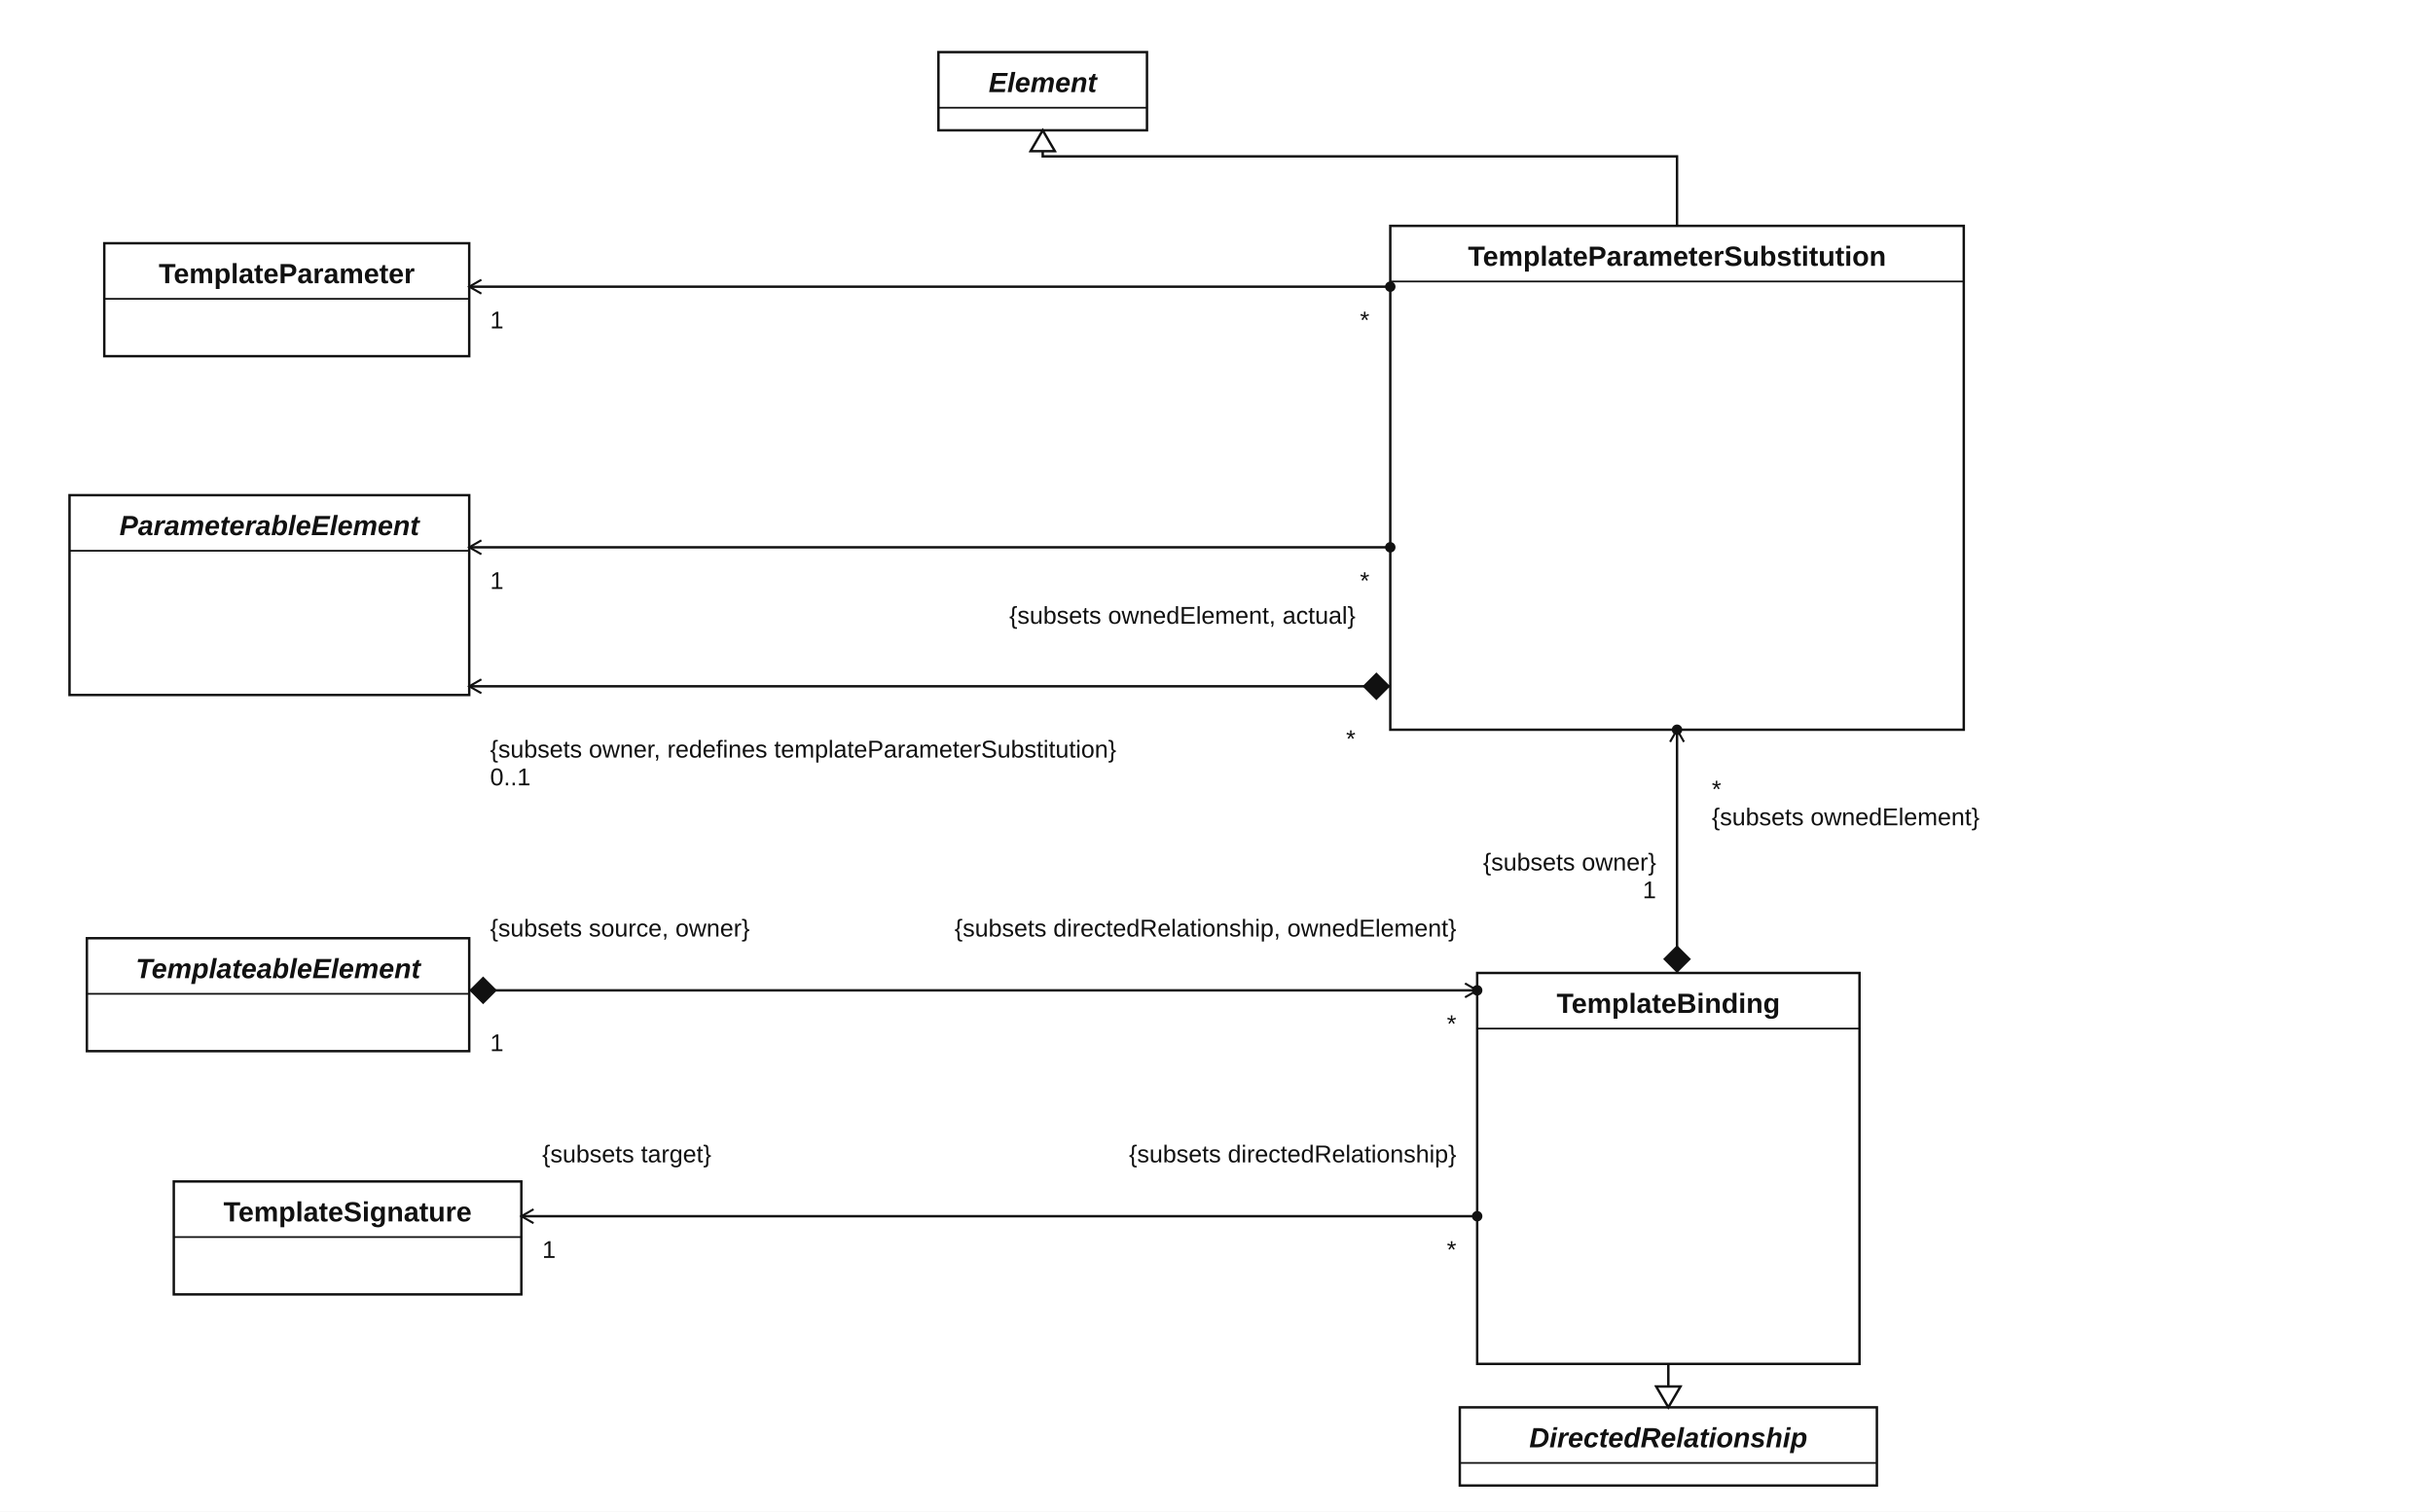
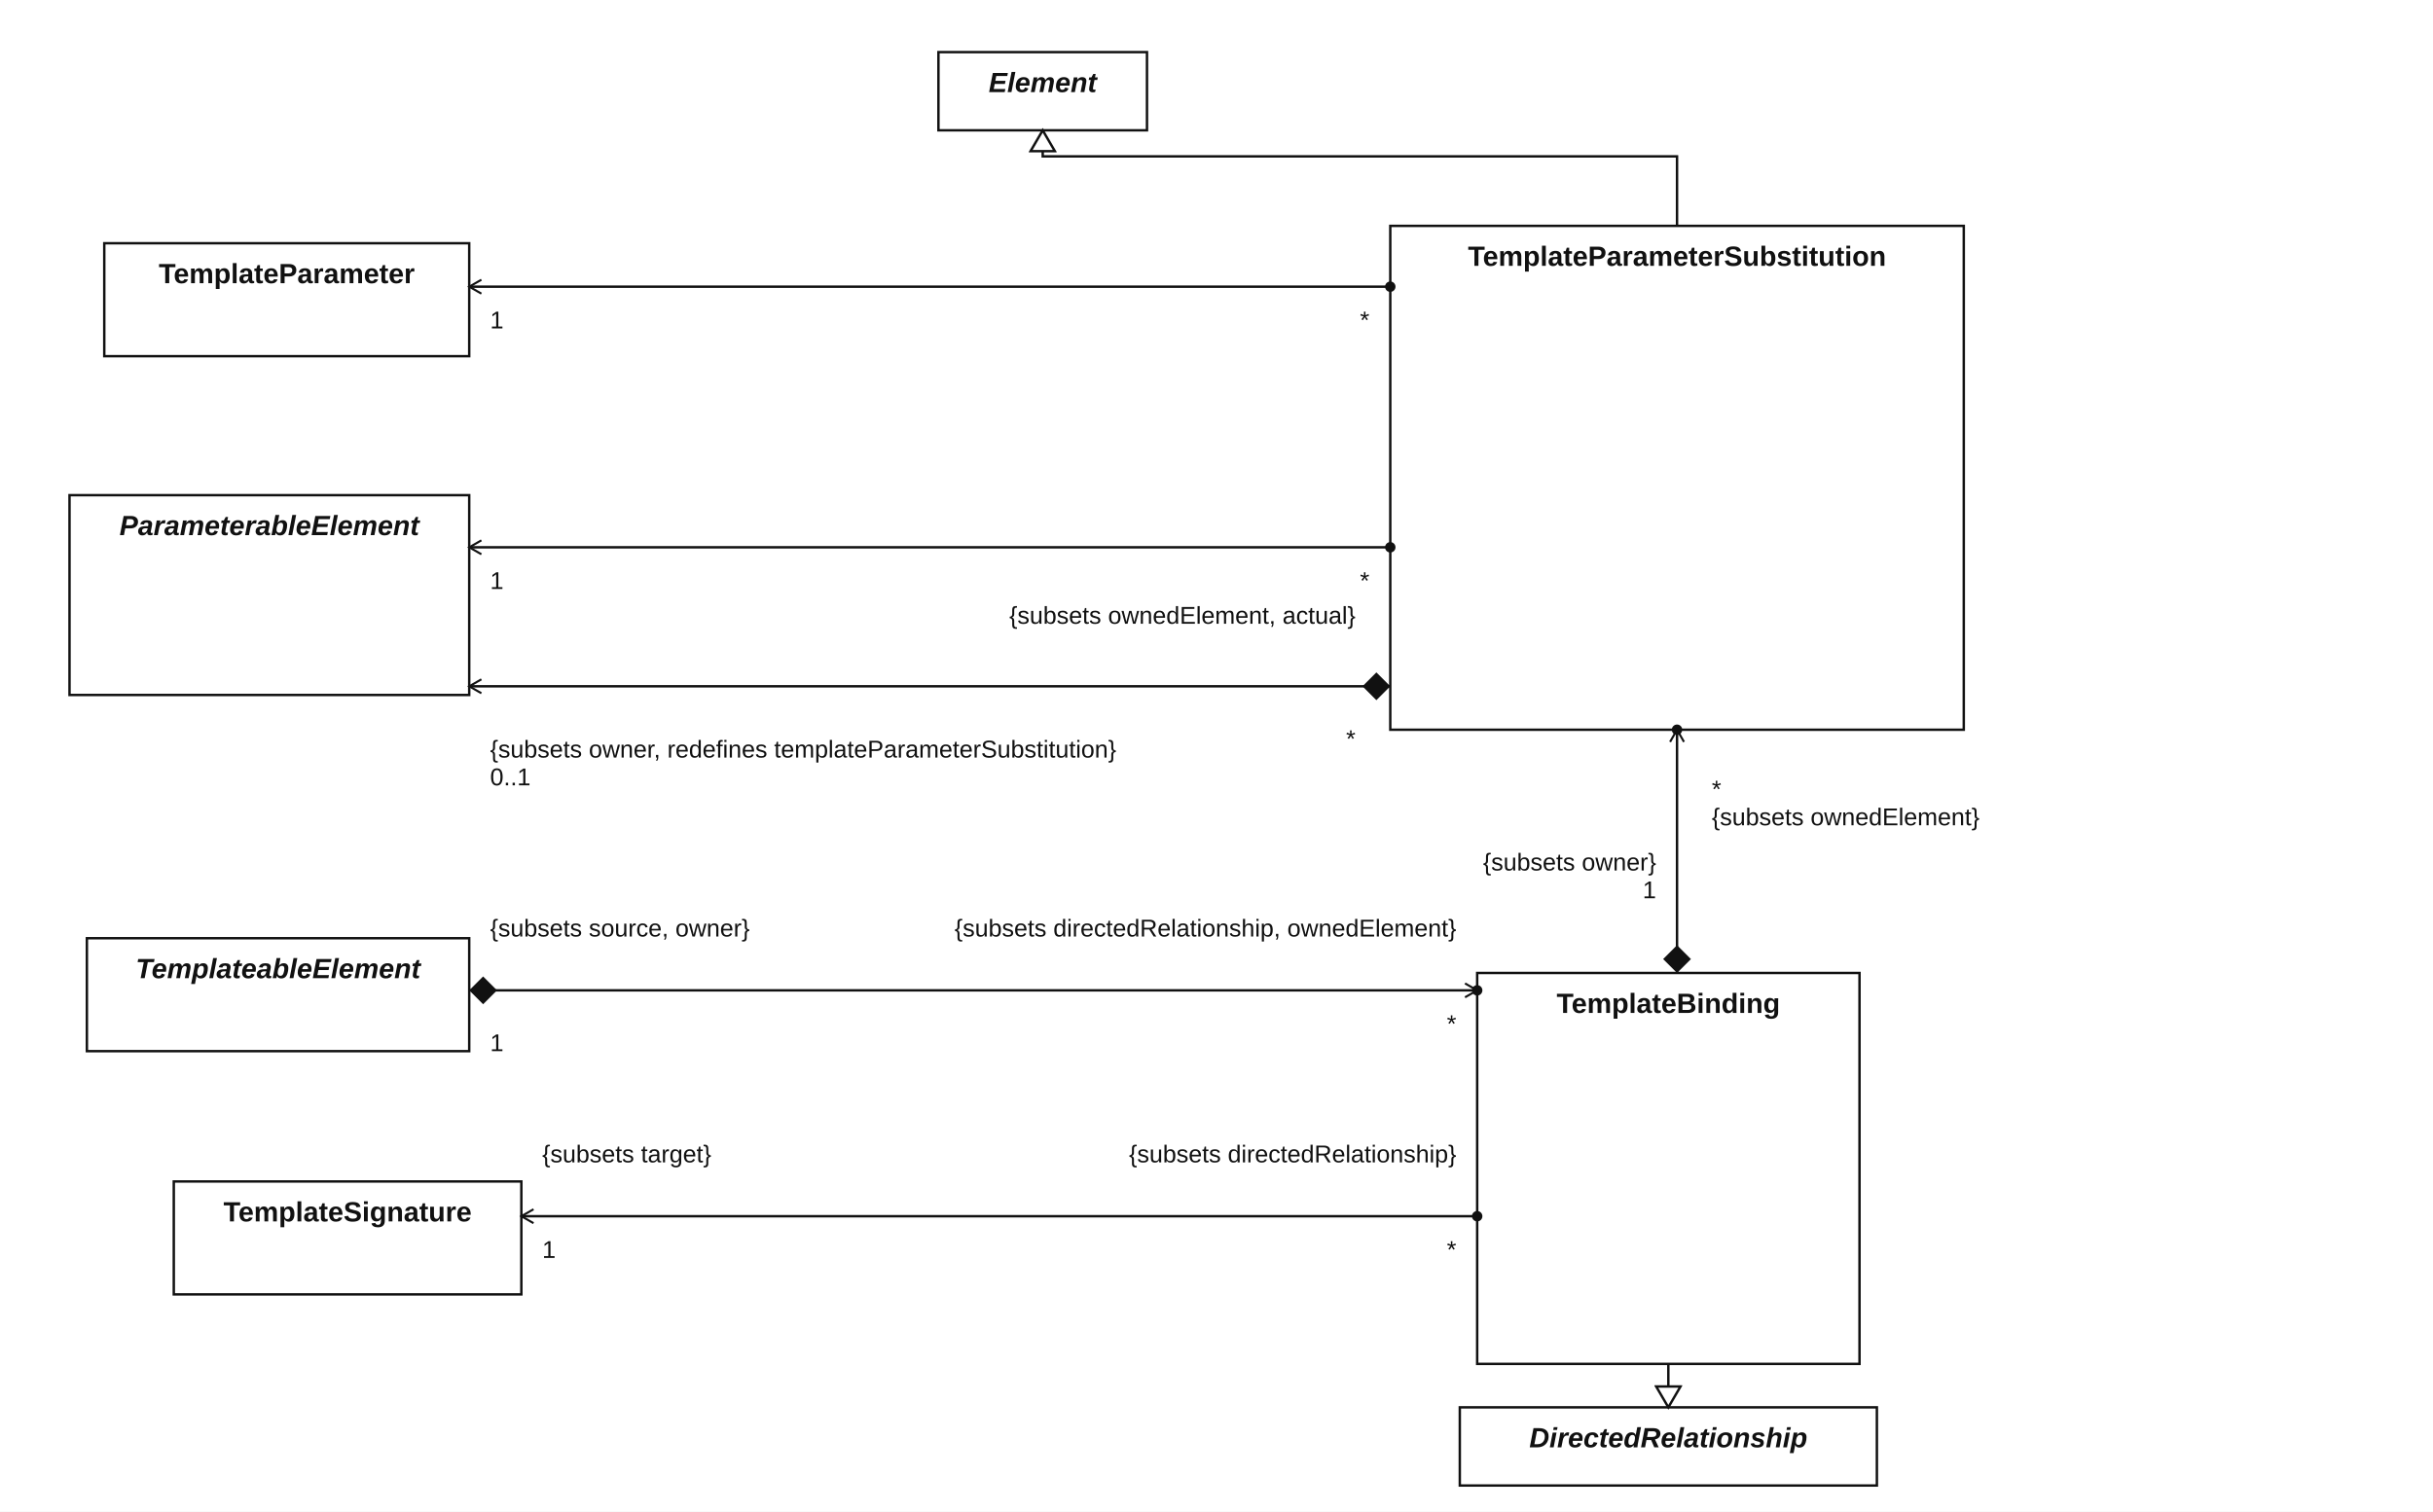
<svg xmlns="http://www.w3.org/2000/svg" width="1400" height="870" viewBox="0 0 1400 870" role="img" aria-labelledby="diagram-title diagram-description" data-figure="7.4">
  <defs>
    <marker id="generalization" markerWidth="15" markerHeight="16" refX="13" refY="8" orient="auto" markerUnits="userSpaceOnUse">
      <path d="M 1 1 L 13 8 L 1 15 Z" fill="#ffffff" stroke="#111111" stroke-width="1.4" />
    </marker>
    <marker id="navigation" markerWidth="9" markerHeight="10" refX="8" refY="5" orient="auto" markerUnits="userSpaceOnUse">
      <path d="M 1 1 L 8 5 L 1 9" fill="none" stroke="context-stroke" stroke-width="1.2" />
    </marker>
    <marker id="navigation-start" markerWidth="9" markerHeight="10" refX="8" refY="5" orient="auto-start-reverse" markerUnits="userSpaceOnUse">
      <path d="M 1 1 L 8 5 L 1 9" fill="none" stroke="context-stroke" stroke-width="1.2" />
    </marker>
    <marker id="annotation" markerWidth="10" markerHeight="10" refX="9" refY="5" orient="auto" markerUnits="userSpaceOnUse">
      <path d="M 0 0 L 10 5 L 0 10 Z" fill="#8a2d2d" />
    </marker>
    <style>.background, .class-box, .package-box, .note-box { fill: #ffffff; }
  .class-box, .package-box, .note-box, .association, .generalization-line,
  .class-divider, .example-association, .dependency-line, .note-link { stroke: #111111; stroke-width: 1.4; }
  .association, .generalization-line, .class-divider, .example-association,
  .dependency-line, .note-link { fill: none; }
  .class-divider { stroke-width: 1; }
  text { fill: #111111; font-family: Arial, Helvetica, sans-serif; font-size: 16px; }
  .class-name { font-weight: 700; }
  .abstract { font-style: italic; }
  .attribute, .operation { font-size: 14px; }
  .association-end, .association-label, .example-association-group .example-label { font-size: 14px; }
  .end-dot, .composition { fill: #111111; }
  .dependency-line, .note-link { stroke-dasharray: 7 5; }
  .template-signature { stroke-dasharray: 4 3; }
  a { cursor: pointer; }
  a:hover .class-box, a:hover .note-box { fill: #eef3fb; stroke: #1e3a8a; }
  a:focus-visible { outline: none; }
  a:focus-visible .class-box, a:focus-visible .note-box { stroke: #7c3aed; stroke-width: 3; }
  .association, .example-association, .dependency-line { pointer-events: stroke; }
  .association-hitbox { fill: none; stroke: transparent; stroke-width: 12; pointer-events: stroke; }
  .association-group:hover .association, .example-association-group:hover .example-association,
  .dependency-group:hover .dependency-line { stroke: #1e3a8a; stroke-width: 2.2; }
  .association-group:hover text, .example-association-group:hover text,
  .dependency-group:hover text { fill: #1e3a8a; }
  .association-group:hover .end-dot, .association-group:hover .composition,
  .example-association-group:hover .end-dot { fill: #1e3a8a; }
  .association-end { cursor: help; }
  .sequence-frame, .sequence-lifeline, .sequence-message, .sequence-observation, .sequence-constraint { fill: none; stroke: #111111; stroke-width: 1.4; }
  .sequence-lifeline { stroke-dasharray: 7 5; }
  .annotation-line { fill: none; stroke: #8a2d2d; stroke-width: 2; }
  .annotation-label { fill: #8a2d2d; }
  a:hover .annotation-label { fill: #1e3a8a; }</style>
  </defs>
  <rect class="background" width="1400" height="870" />
  <a class="class-node" data-classifier="Element" href="../../index.html#/classifier/element" target="_top" aria-label="Element — открыть описание класса">
    <rect class="class-box" x="540" y="30" width="120" height="45" />
-     <line class="class-divider" x1="540" y1="62" x2="660" y2="62" />
    <text class="class-name abstract" x="600.0" y="53" text-anchor="middle">Element</text>
  </a>
  <a class="class-node" data-classifier="TemplateParameter" href="../../index.html#/classifier/templateparameter" target="_top" aria-label="TemplateParameter — открыть описание класса">
    <rect class="class-box" x="60" y="140" width="210" height="65" />
-     <line class="class-divider" x1="60" y1="172" x2="270" y2="172" />
    <text class="class-name" x="165.0" y="163" text-anchor="middle">TemplateParameter</text>
  </a>
  <a class="class-node" data-classifier="ParameterableElement" href="../../index.html#/classifier/parameterableelement" target="_top" aria-label="ParameterableElement — открыть описание класса">
    <rect class="class-box" x="40" y="285" width="230" height="115" />
-     <line class="class-divider" x1="40" y1="317" x2="270" y2="317" />
    <text class="class-name abstract" x="155.0" y="308" text-anchor="middle">ParameterableElement</text>
  </a>
  <a class="class-node" data-classifier="TemplateParameterSubstitution" href="../../index.html#/classifier/templateparametersubstitution" target="_top" aria-label="TemplateParameterSubstitution — открыть описание класса">
    <rect class="class-box" x="800" y="130" width="330" height="290" />
-     <line class="class-divider" x1="800" y1="162" x2="1130" y2="162" />
    <text class="class-name" x="965.0" y="153" text-anchor="middle">TemplateParameterSubstitution</text>
  </a>
  <a class="class-node" data-classifier="TemplateableElement" href="../../index.html#/classifier/templateableelement" target="_top" aria-label="TemplateableElement — открыть описание класса">
    <rect class="class-box" x="50" y="540" width="220" height="65" />
-     <line class="class-divider" x1="50" y1="572" x2="270" y2="572" />
    <text class="class-name abstract" x="160.0" y="563" text-anchor="middle">TemplateableElement</text>
  </a>
  <a class="class-node" data-classifier="TemplateSignature" href="../../index.html#/classifier/templatesignature" target="_top" aria-label="TemplateSignature — открыть описание класса">
    <rect class="class-box" x="100" y="680" width="200" height="65" />
-     <line class="class-divider" x1="100" y1="712" x2="300" y2="712" />
    <text class="class-name" x="200.0" y="703" text-anchor="middle">TemplateSignature</text>
  </a>
  <a class="class-node" data-classifier="TemplateBinding" href="../../index.html#/classifier/templatebinding" target="_top" aria-label="TemplateBinding — открыть описание класса">
    <rect class="class-box" x="850" y="560" width="220" height="225" />
-     <line class="class-divider" x1="850" y1="592" x2="1070" y2="592" />
    <text class="class-name" x="960.0" y="583" text-anchor="middle">TemplateBinding</text>
  </a>
  <a class="class-node" data-classifier="DirectedRelationship" href="../../index.html#/classifier/directedrelationship" target="_top" aria-label="DirectedRelationship — открыть описание класса">
    <rect class="class-box" x="840" y="810" width="240" height="45" />
-     <line class="class-divider" x1="840" y1="842" x2="1080" y2="842" />
    <text class="class-name abstract" x="960.0" y="833" text-anchor="middle">DirectedRelationship</text>
  </a>
  <path class="generalization-line" d="M 965 130 V 90 H 600 V 75" data-child="TemplateParameterSubstitution" data-parent="Element" marker-end="url(#generalization)" />
  <path class="generalization-line" d="M 960 785 V 810" data-child="TemplateBinding" data-parent="DirectedRelationship" marker-end="url(#generalization)" />
  <a class="association-link" href="../../index.html#/association/a-formal-templateparametersubstitution" target="_top" aria-label="Открыть описание ассоциации A_formal_templateParameterSubstitution">
    <g class="association-group" id="A_formal_templateParameterSubstitution">
      <path class="association" d="M 270 165 H 800" marker-start="url(#navigation-start)" />
      <path class="association-hitbox" d="M 270 165 H 800" aria-hidden="true" />
      <circle class="end-dot" cx="800" cy="165" r="3" />
      <text class="association-end" x="282" y="150" />
      <text class="association-end" x="788" y="150" text-anchor="end" />
      <text class="association-label" x="282" y="189">1</text>
      <text class="association-label" x="788" y="189" text-anchor="end">*</text>
    </g>
  </a>
  <a class="association-link" href="../../index.html#/association/a-actual-templateparametersubstitution" target="_top" aria-label="Открыть описание ассоциации A_actual_templateParameterSubstitution">
    <g class="association-group" id="A_actual_templateParameterSubstitution">
      <path class="association" d="M 270 315 H 800" marker-start="url(#navigation-start)" />
      <path class="association-hitbox" d="M 270 315 H 800" aria-hidden="true" />
      <circle class="end-dot" cx="800" cy="315" r="3" />
      <text class="association-end" x="282" y="300" />
      <text class="association-end" x="788" y="300" text-anchor="end" />
      <text class="association-label" x="282" y="339">1</text>
      <text class="association-label" x="788" y="339" text-anchor="end">*</text>
    </g>
  </a>
  <a class="association-link" href="../../index.html#/association/a-ownedactual-owningtemplateparametersubstitution" target="_top" aria-label="Открыть описание ассоциации A_ownedActual_owningTemplateParameterSubstitution">
    <g class="association-group" id="A_ownedActual_owningTemplateParameterSubstitution">
      <path class="association" d="M 270 395 H 800" marker-start="url(#navigation-start)" />
      <path class="association-hitbox" d="M 270 395 H 800" aria-hidden="true" />
      <polygon class="composition" points="800,395 792,387 784,395 792,403" />
      <text class="association-end" x="282" y="420" />
      <text class="association-end" x="780" y="375" text-anchor="end" />
      <text class="association-label" x="282" y="452">0..1</text>
      <text class="association-label" x="282" y="436">{subsets owner, redefines templateParameterSubstitution}</text>
      <text class="association-label" x="780" y="359" text-anchor="end">{subsets ownedElement, actual}</text>
      <text class="association-label" x="780" y="430" text-anchor="end">*</text>
    </g>
  </a>
  <a class="association-link" href="../../index.html#/association/a-parametersubstitution-templatebinding" target="_top" aria-label="Открыть описание ассоциации A_parameterSubstitution_templateBinding">
    <g class="association-group" id="A_parameterSubstitution_templateBinding">
      <path class="association" d="M 965 420 V 560" marker-start="url(#navigation-start)" />
      <path class="association-hitbox" d="M 965 420 V 560" aria-hidden="true" />
      <polygon class="composition" points="965,560 957,552 965,544 973,552" />
      <circle class="end-dot" cx="965" cy="420" r="3" />
      <text class="association-end" x="953" y="533" text-anchor="end" />
      <text class="association-end" x="985" y="443" />
      <text class="association-label" x="953" y="501" text-anchor="end">{subsets owner}</text>
      <text class="association-label" x="953" y="517" text-anchor="end">1</text>
      <text class="association-label" x="985" y="475">{subsets ownedElement}</text>
      <text class="association-label" x="985" y="459">*</text>
    </g>
  </a>
  <a class="association-link" href="../../index.html#/association/a-templatebinding-boundelement" target="_top" aria-label="Открыть описание ассоциации A_templateBinding_boundElement">
    <g class="association-group" id="A_templateBinding_boundElement">
      <path class="association" d="M 270 570 H 850" marker-end="url(#navigation)" />
      <path class="association-hitbox" d="M 270 570 H 850" aria-hidden="true" />
      <polygon class="composition" points="270,570 278,562 286,570 278,578" />
      <circle class="end-dot" cx="850" cy="570" r="3" />
      <text class="association-end" x="282" y="555" />
      <text class="association-end" x="838" y="555" text-anchor="end" />
      <text class="association-label" x="282" y="539">{subsets source, owner}</text>
      <text class="association-label" x="282" y="605">1</text>
      <text class="association-label" x="838" y="539" text-anchor="end">{subsets directedRelationship, ownedElement}</text>
      <text class="association-label" x="838" y="594" text-anchor="end">*</text>
    </g>
  </a>
  <a class="association-link" href="../../index.html#/association/a-signature-templatebinding" target="_top" aria-label="Открыть описание ассоциации A_signature_templateBinding">
    <g class="association-group" id="A_signature_templateBinding">
      <path class="association" d="M 300 700 H 850" marker-start="url(#navigation-start)" />
      <path class="association-hitbox" d="M 300 700 H 850" aria-hidden="true" />
      <circle class="end-dot" cx="850" cy="700" r="3" />
      <text class="association-end" x="312" y="685" />
      <text class="association-end" x="838" y="685" text-anchor="end" />
      <text class="association-label" x="312" y="669">{subsets target}</text>
      <text class="association-label" x="312" y="724">1</text>
      <text class="association-label" x="838" y="669" text-anchor="end">{subsets directedRelationship}</text>
      <text class="association-label" x="838" y="724" text-anchor="end">*</text>
    </g>
  </a>
</svg>
